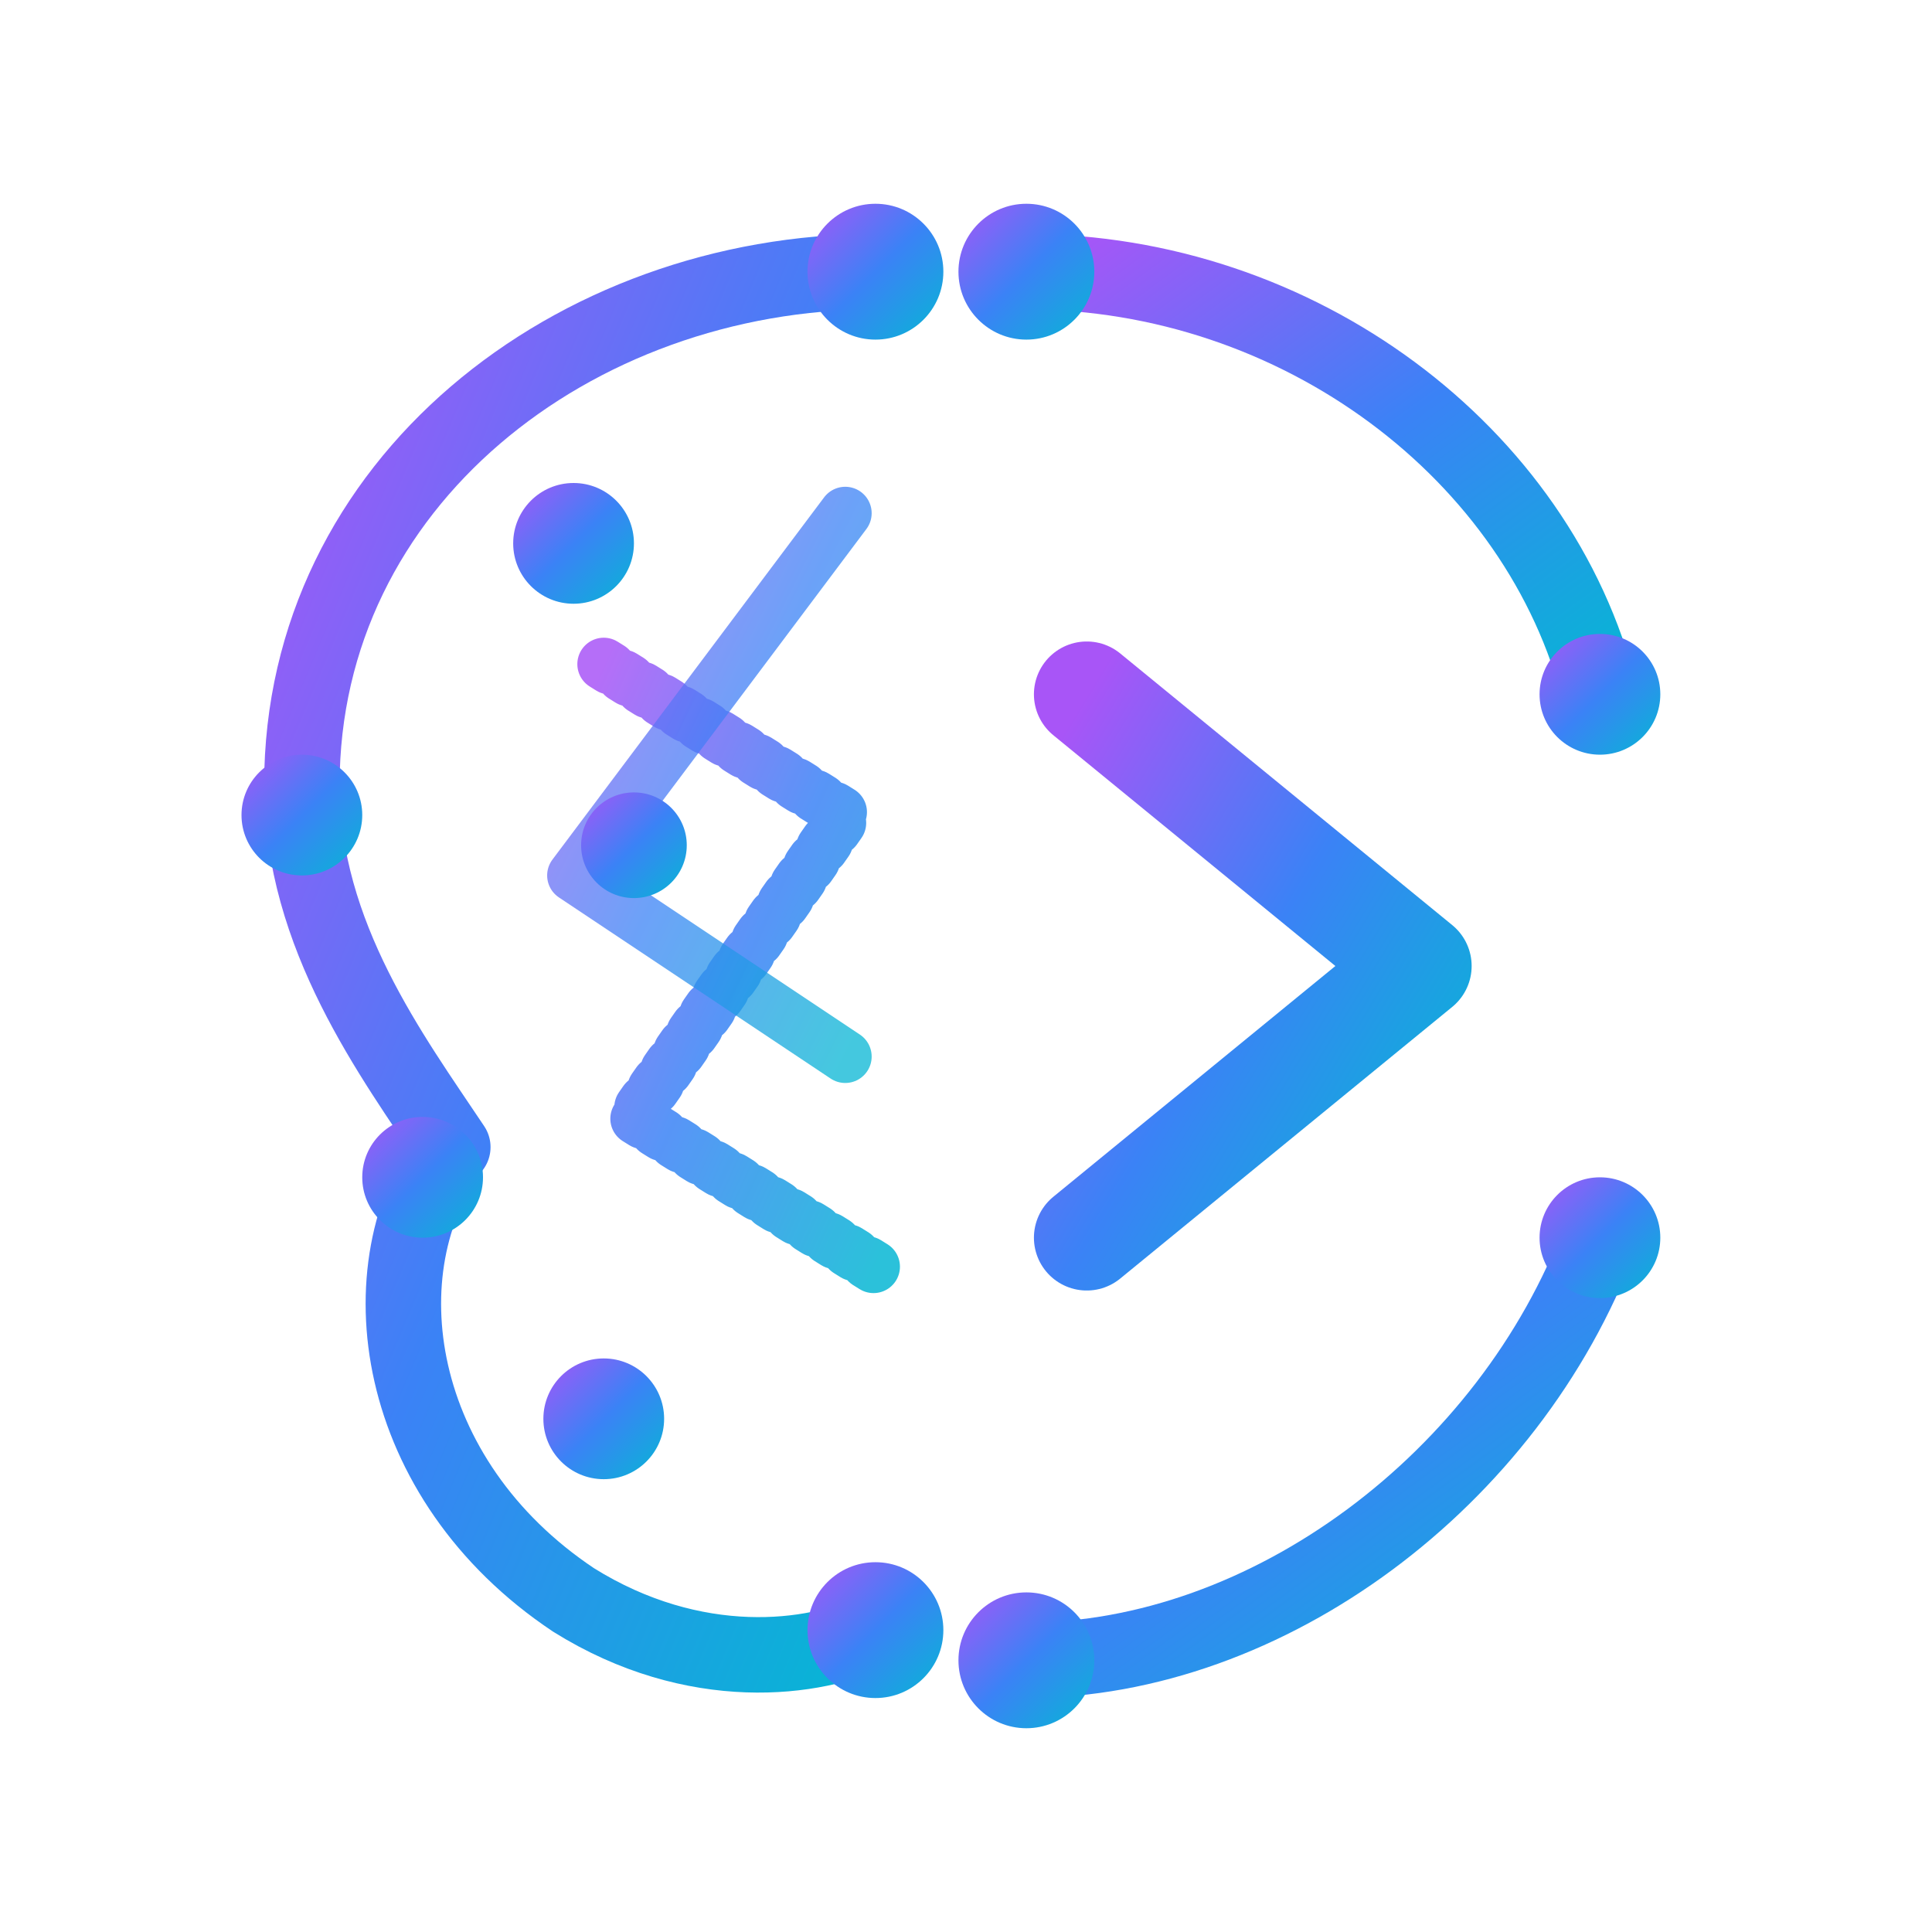
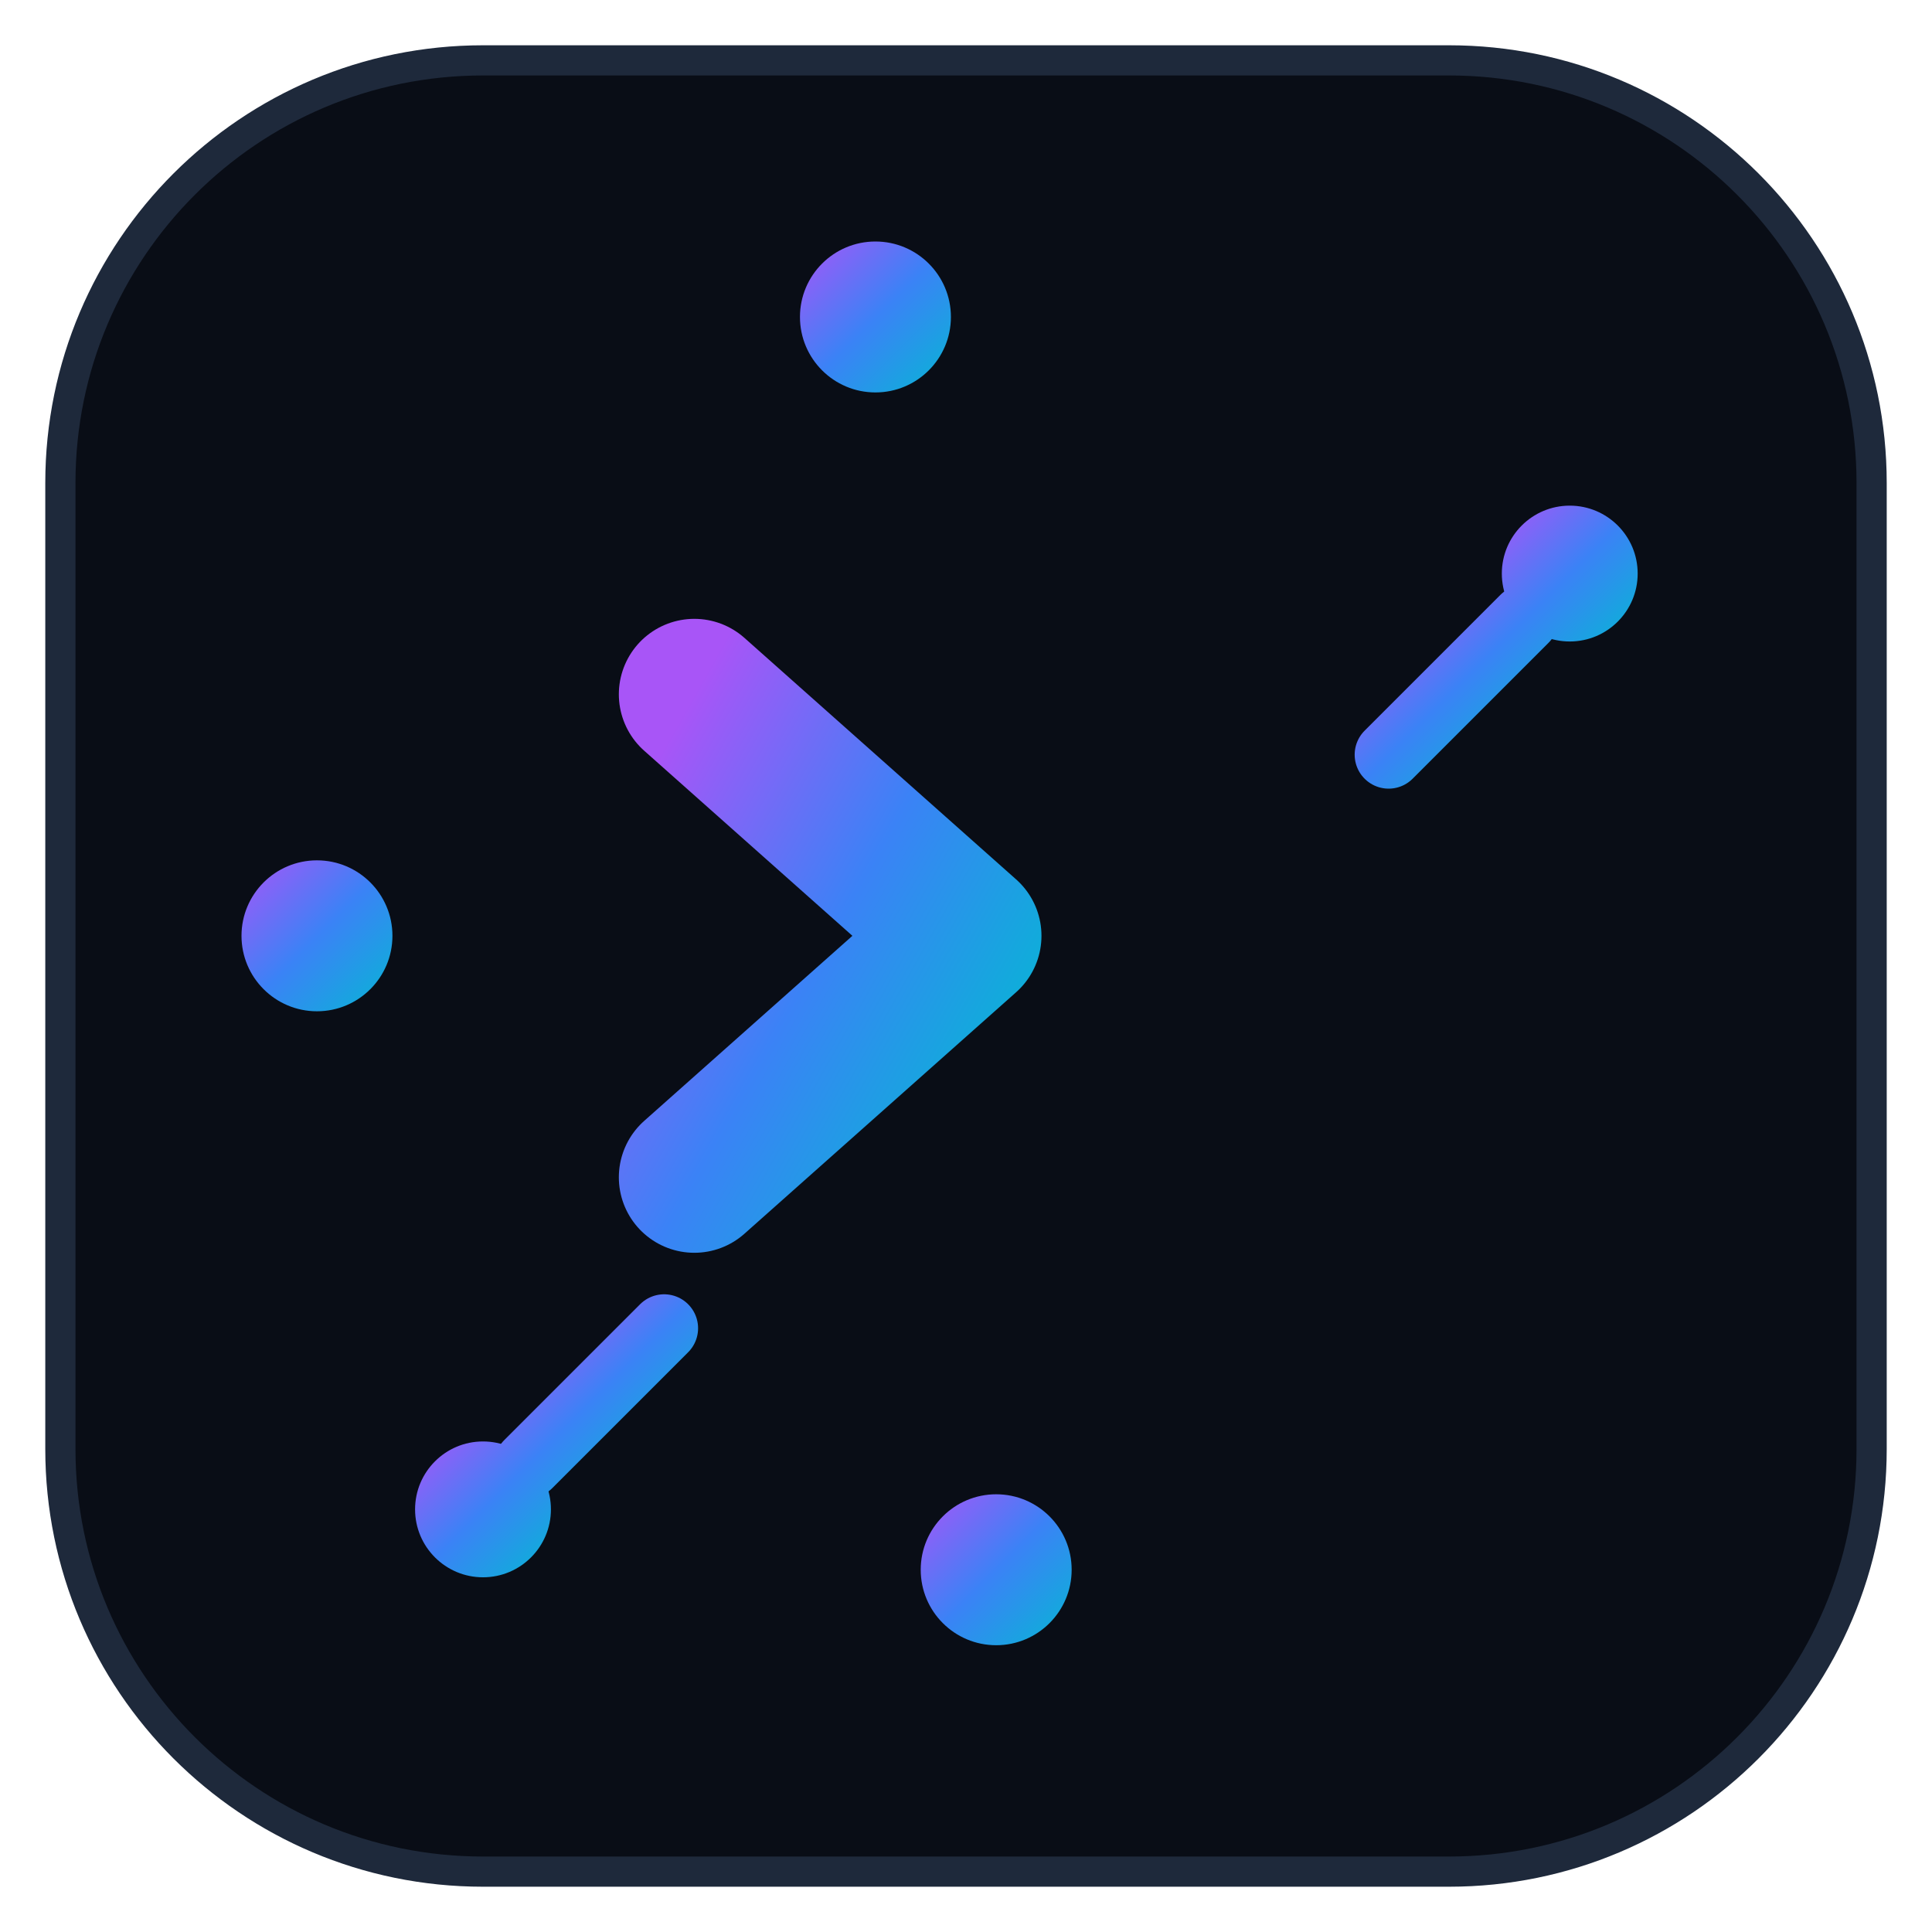
<svg xmlns="http://www.w3.org/2000/svg" viewBox="0 0 128 128" width="100%" height="100%">
  <defs>
    <linearGradient id="lb-grad" x1="0%" y1="0%" x2="100%" y2="100%">
      <stop offset="0%" stop-color="#A855F7" />
      <stop offset="50%" stop-color="#3B82F6" />
      <stop offset="100%" stop-color="#06B6D4" />
    </linearGradient>
-     <linearGradient id="lb-glow" x1="0%" y1="0%" x2="100%" y2="100%">
-       <stop offset="0%" stop-color="#A855F7" stop-opacity="0.3" />
-       <stop offset="100%" stop-color="#06B6D4" stop-opacity="0.3" />
-     </linearGradient>
  </defs>
-   <g fill="none" stroke="url(#lb-grad)" stroke-width="5" stroke-linecap="round" stroke-linejoin="round">
-     <path d="M 58 18 C 38 18 20 32 20 52 C 20 62 26 70 30 76 C 24 84 26 98 38 106 C 46 111 54 110 58 108" />
-     <path d="M 40 44 L 56 54 L 42 74 L 58 84" stroke-width="3.5" stroke-dasharray="0.5 1" opacity="0.85" />
-     <path d="M 56 34 L 38 58 L 56 70" stroke-width="3.5" opacity="0.75" />
+   <rect x="4" y="4" width="120" height="120" rx="28" fill="#090D16" stroke="#1E293B" stroke-width="2" />
+   <g fill="none" stroke="url(#lb-grad)" stroke-linecap="round" stroke-linejoin="round">
+     <path d="M 46 46 L 64 62 L 46 78" stroke-width="10" />
+     <path d="M 70 78 H 88" stroke-width="10" />
+   </g>
+   <g fill="none" stroke="url(#lb-grad)" stroke-width="4.5" stroke-linecap="round">
+     <path d="M 36 62 H 26" />
+     <path d="M 58 36 V 26" />
+     <path d="M 92 50 L 101 41" />
+     <path d="M 66 88 V 99" />
+     <path d="M 44 88 L 35 97" />
  </g>
  <g fill="url(#lb-grad)">
-     <circle cx="58" cy="18" r="4.5" />
-     <circle cx="38" cy="36" r="4" />
-     <circle cx="20" cy="54" r="4" />
-     <circle cx="42" cy="56" r="3.5" />
-     <circle cx="28" cy="78" r="4" />
-     <circle cx="40" cy="94" r="4" />
-     <circle cx="58" cy="108" r="4.5" />
-   </g>
-   <g stroke="url(#lb-grad)" stroke-width="4" stroke-linecap="round" opacity="0.9">
-     <line x1="58" y1="24" x2="58" y2="40" />
-     <line x1="58" y1="52" x2="58" y2="76" />
-     <line x1="58" y1="88" x2="58" y2="102" />
-   </g>
-   <g fill="none" stroke="url(#lb-grad)" stroke-width="5" stroke-linecap="round" stroke-linejoin="round">
-     <path d="M 68 18 C 86 18 102 30 106 46" />
-     <path d="M 106 82 C 100 98 84 110 68 110" />
-     <path d="M 72 46 L 94 64 L 72 82" stroke-width="7" stroke-linecap="round" stroke-linejoin="round" />
-     <line x1="98" y1="82" x2="114" y2="82" stroke-width="7" stroke-linecap="round" />
-   </g>
-   <g fill="url(#lb-grad)">
-     <circle cx="68" cy="18" r="4.5" />
-     <circle cx="106" cy="46" r="4" />
-     <circle cx="106" cy="82" r="4" />
-     <circle cx="68" cy="110" r="4.5" />
+     <circle cx="21" cy="62" r="5" />
+     <circle cx="58" cy="21" r="5" />
+     <circle cx="104" cy="38" r="4.5" />
+     <circle cx="66" cy="104" r="5" />
+     <circle cx="32" cy="100" r="4.5" />
  </g>
</svg>
